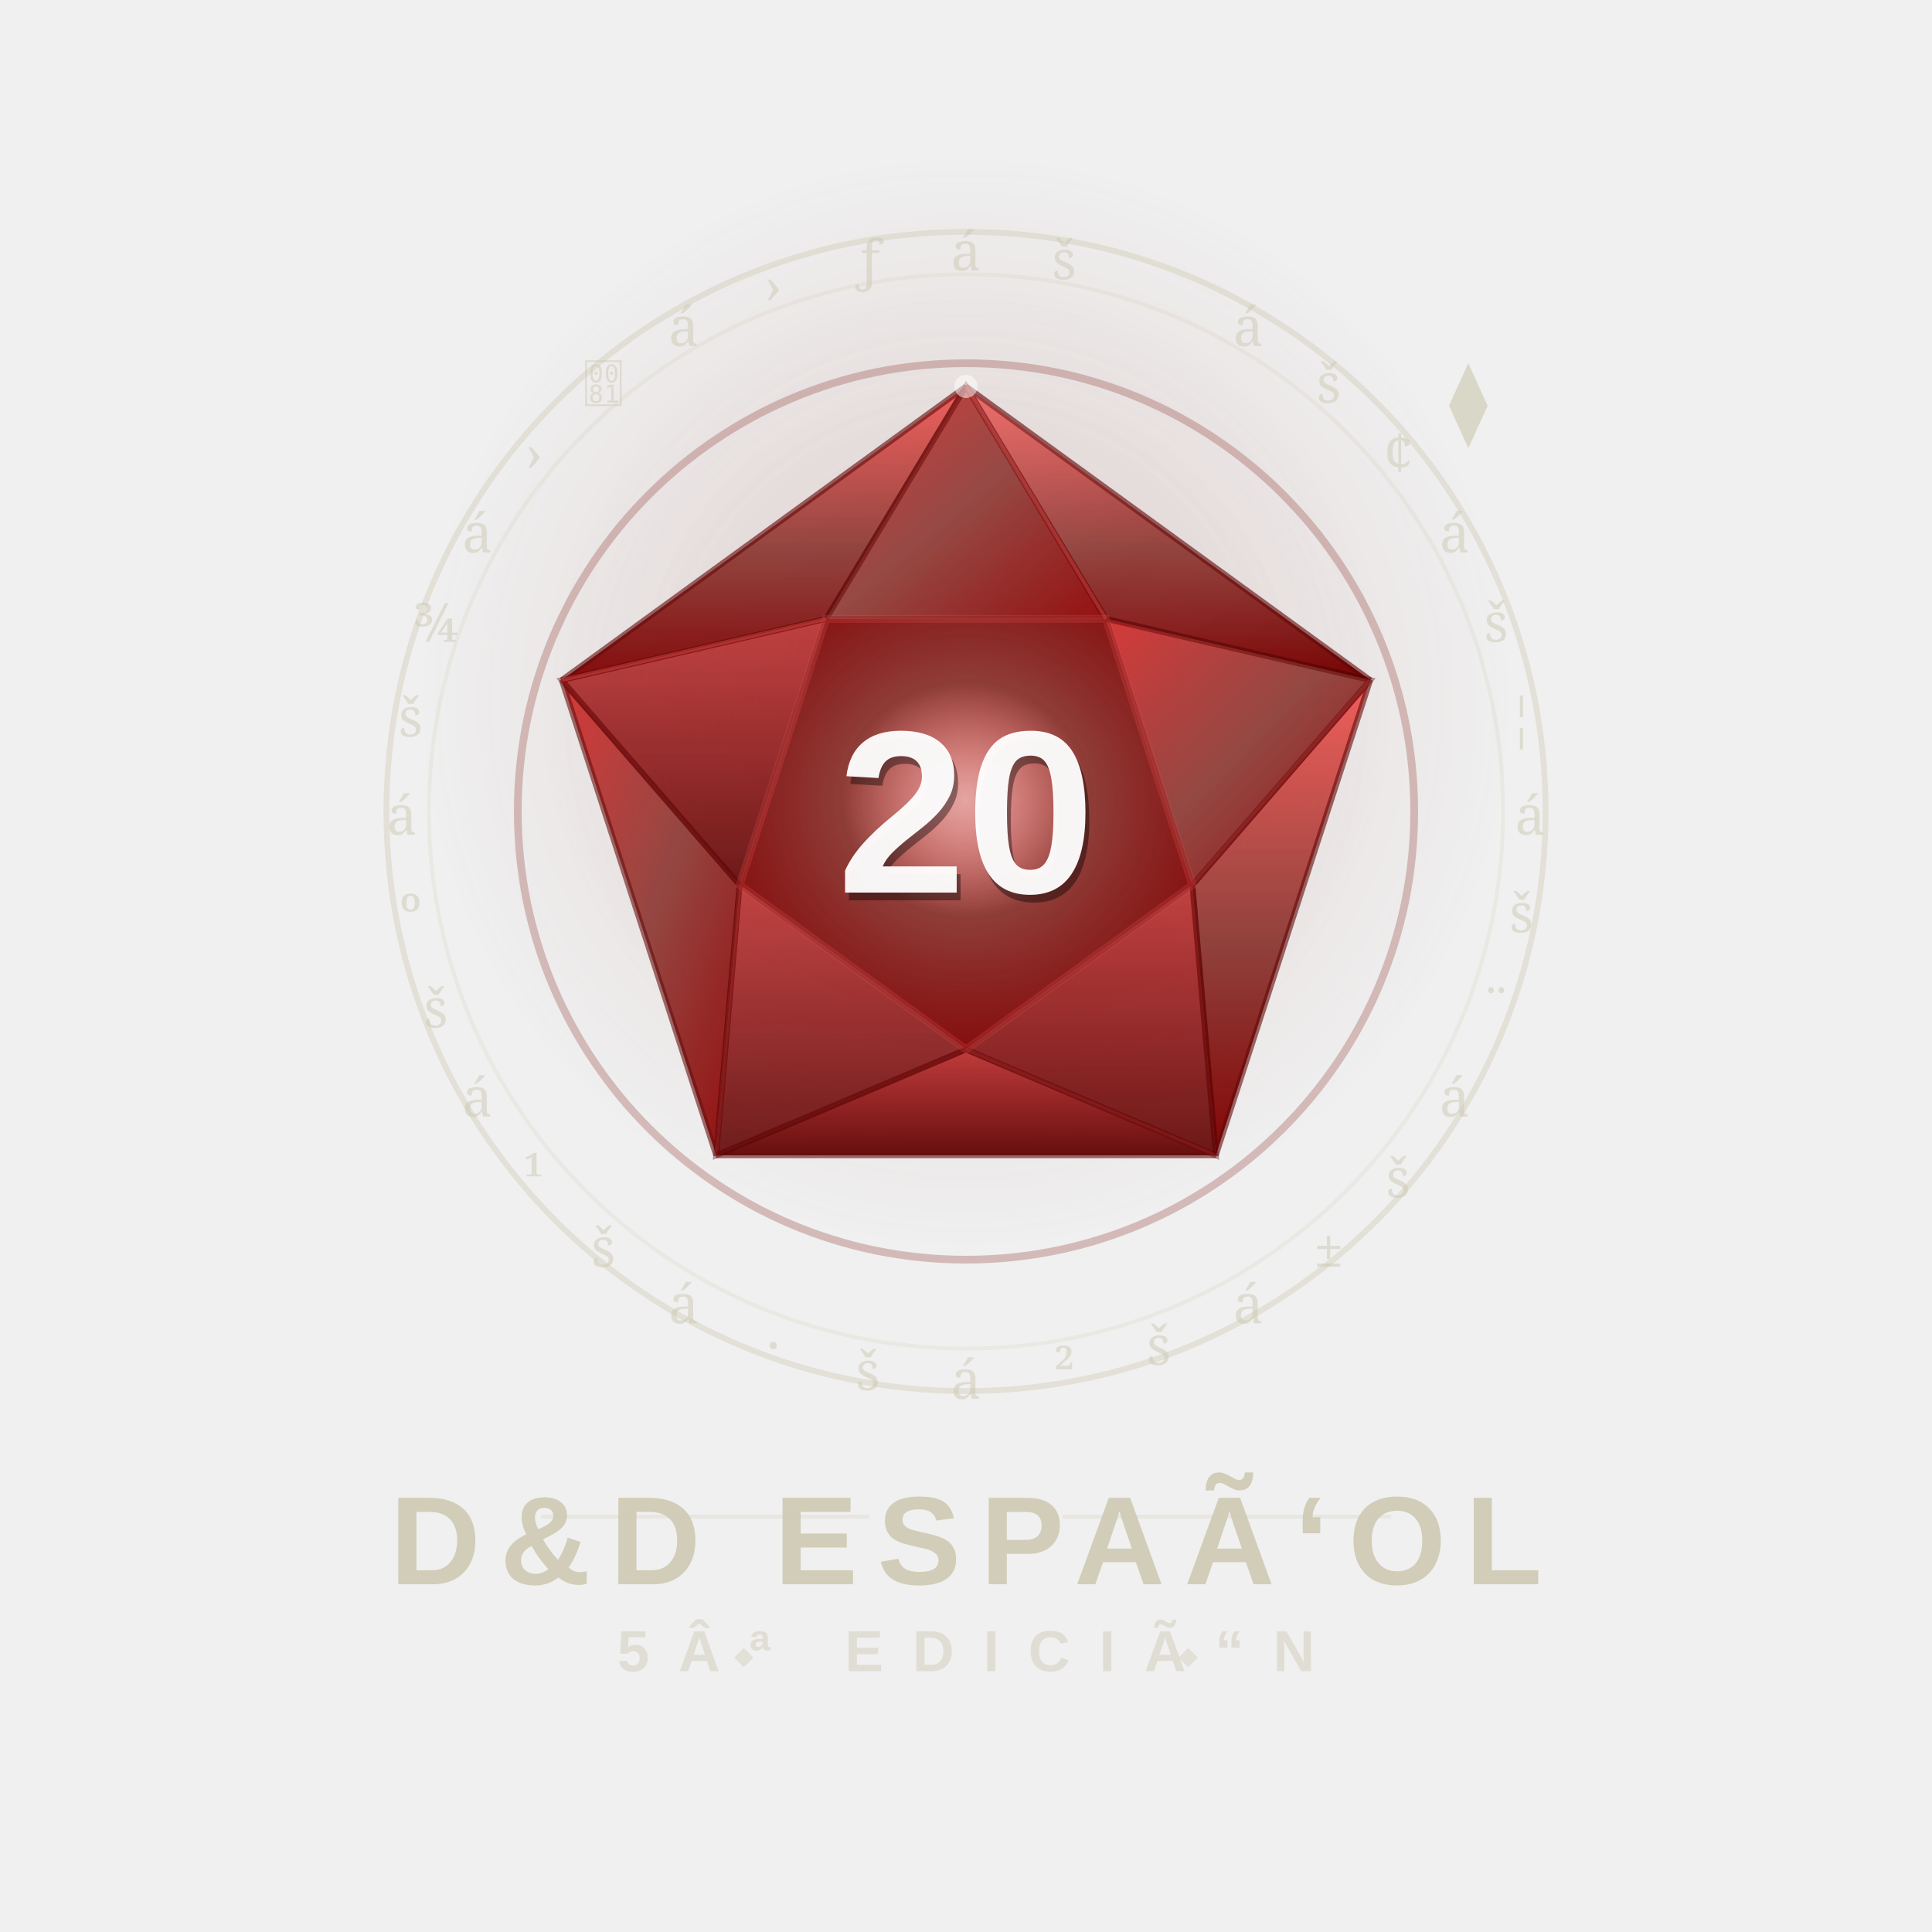
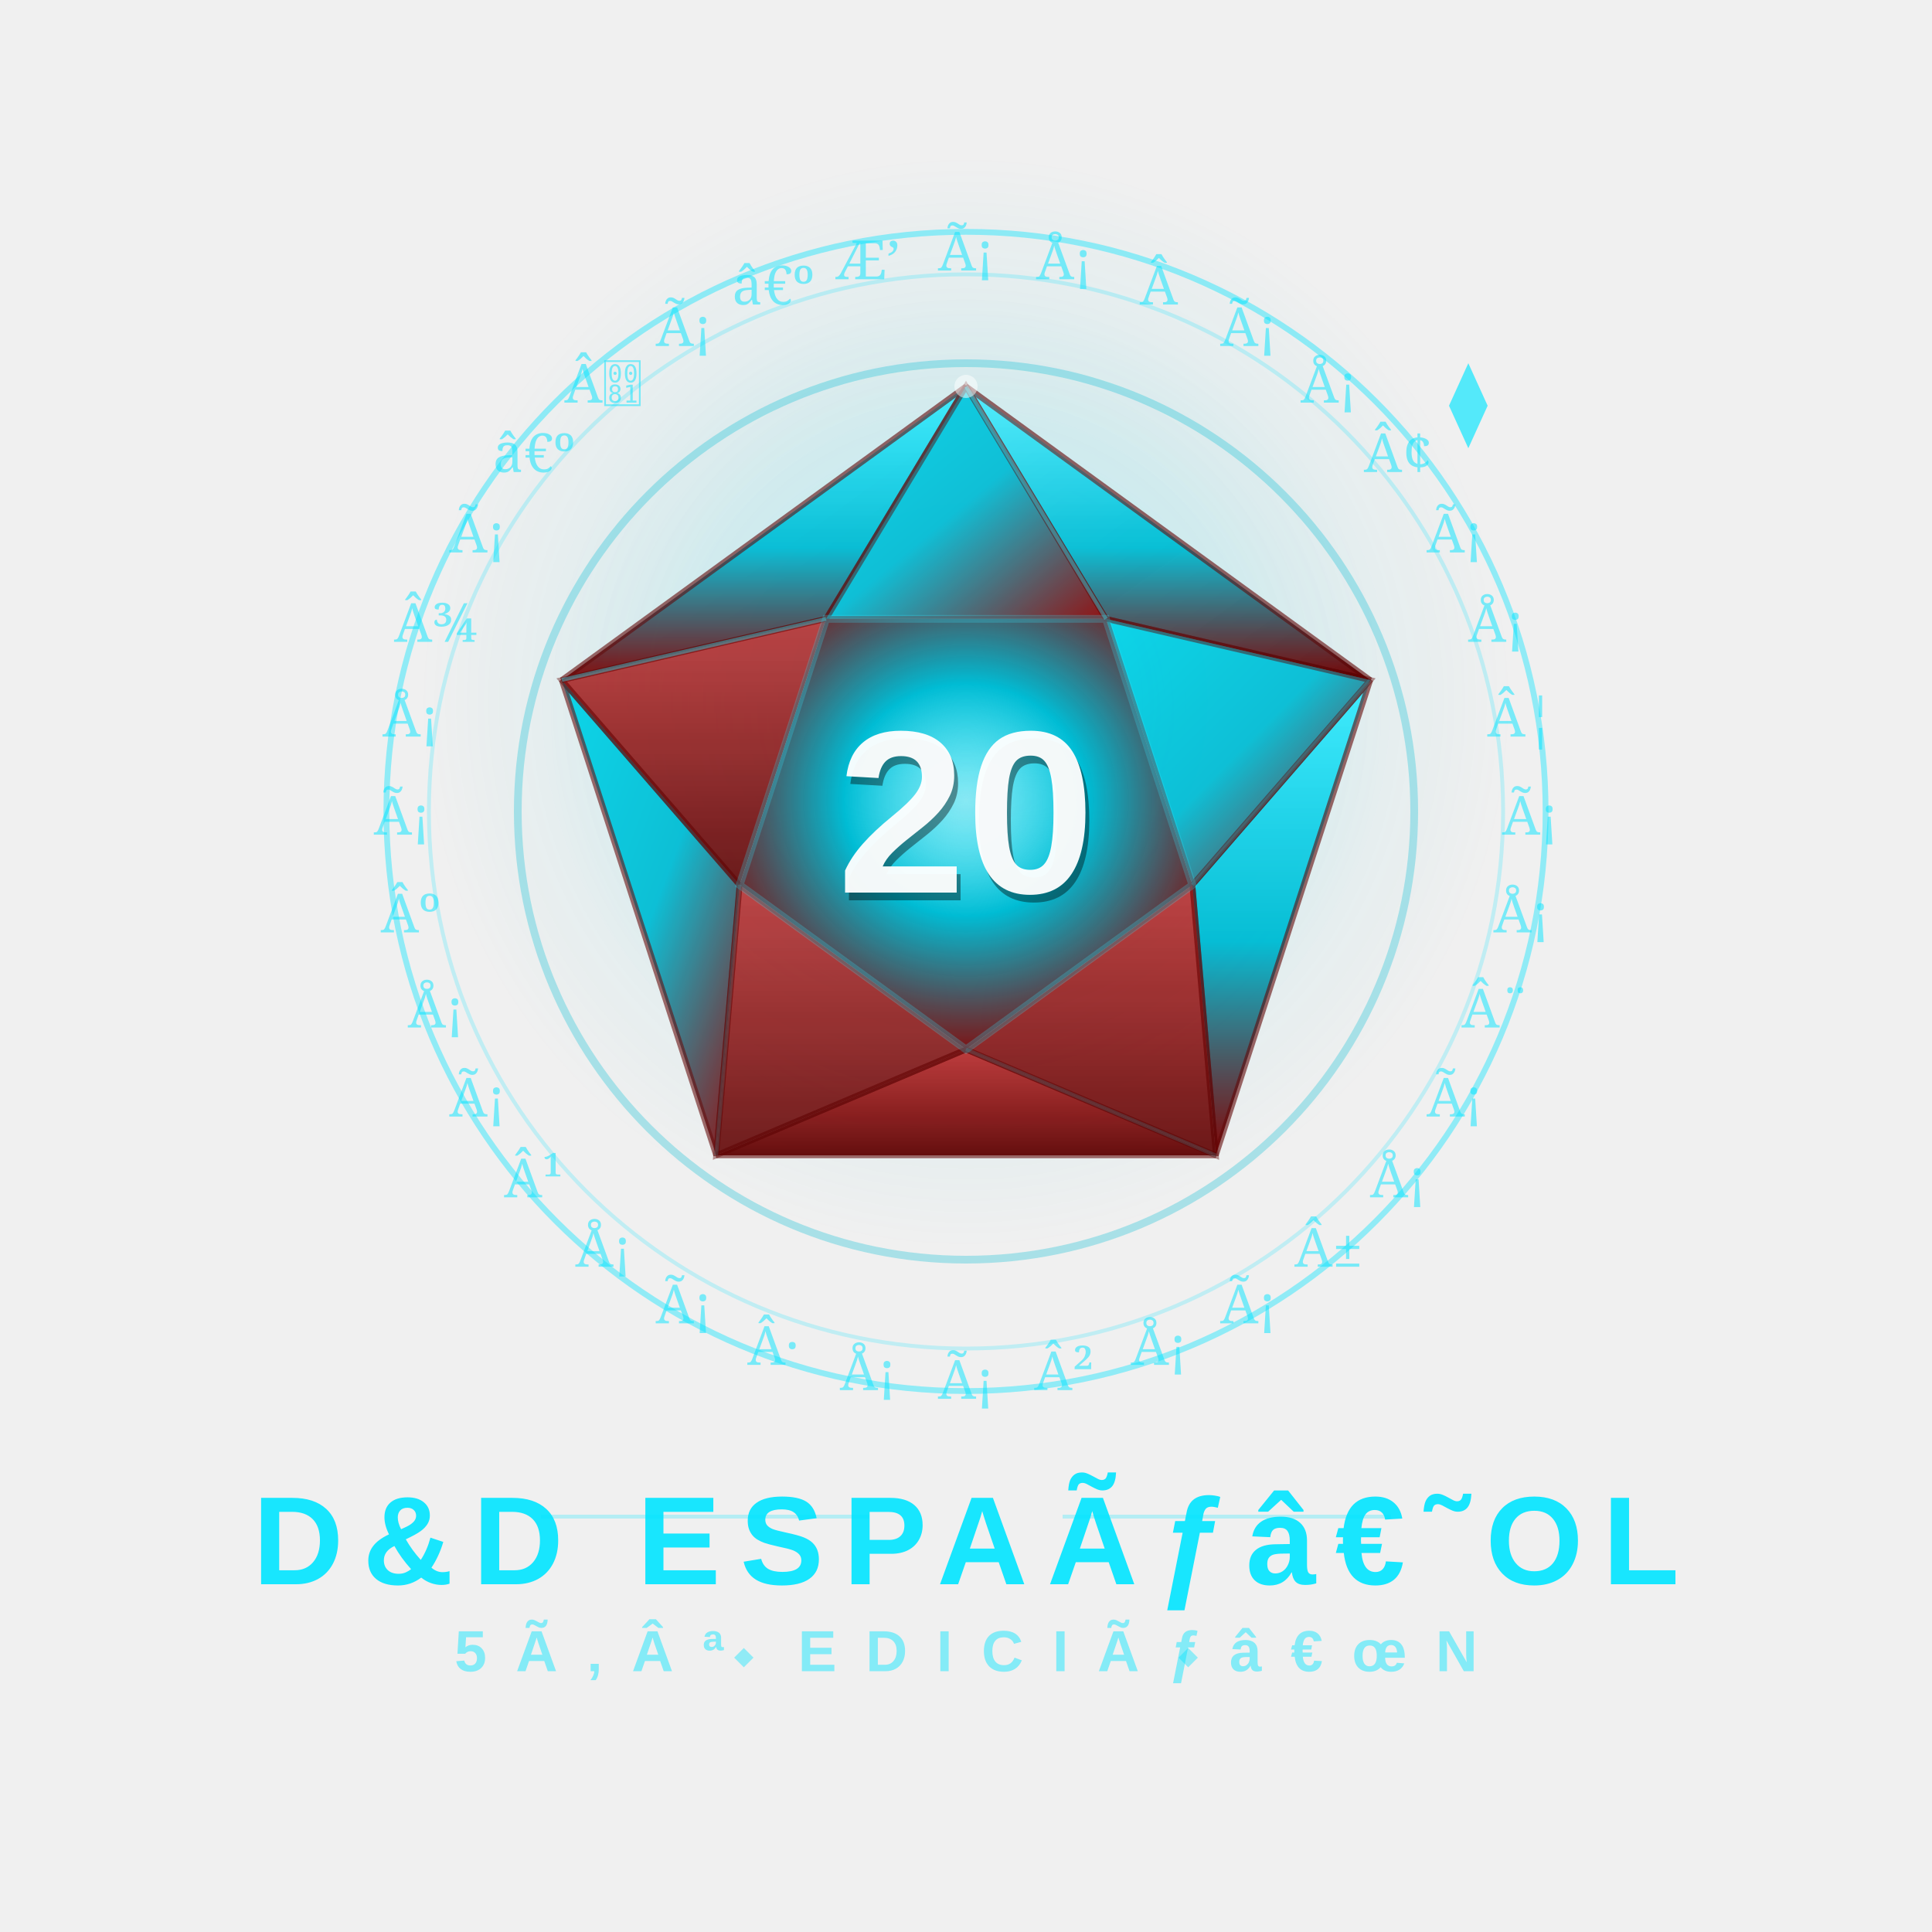
<svg xmlns="http://www.w3.org/2000/svg" width="512" height="512" viewBox="0 0 512 512">
  <defs>
    <radialGradient id="splashBg" cx="50%" cy="40%" r="70%">
-       <stop offset="0%" stop-color="#272519" />
-       <stop offset="100%" stop-color="#17160F" />
+       <stop offset="0%" stop-color="#0B1221" />
+       <stop offset="100%" stop-color="#060A14" />
    </radialGradient>
    <linearGradient id="sFaceHL" x1="50%" y1="0%" x2="50%" y2="100%">
-       <stop offset="0%" stop-color="#ef5350" stop-opacity="0.95" />
-       <stop offset="55%" stop-color="#8f3d38" />
+       <stop offset="0%" stop-color="#33EBFF" stop-opacity="0.95" />
+       <stop offset="55%" stop-color="#00BCD4" />
      <stop offset="100%" stop-color="#7f0000" />
    </linearGradient>
    <linearGradient id="sFaceMain" x1="0%" y1="0%" x2="100%" y2="100%">
-       <stop offset="0%" stop-color="#d32f2f" />
-       <stop offset="50%" stop-color="#8f3d38" />
+       <stop offset="0%" stop-color="#00D4E8" />
+       <stop offset="50%" stop-color="#00BCD4" />
      <stop offset="100%" stop-color="#8e0000" />
    </linearGradient>
    <linearGradient id="sFaceSH" x1="50%" y1="0%" x2="50%" y2="100%">
      <stop offset="0%" stop-color="#b71c1c" stop-opacity="0.9" />
      <stop offset="100%" stop-color="#5d0000" />
    </linearGradient>
    <radialGradient id="sCenterGrad" cx="50%" cy="42%" r="60%">
-       <stop offset="0%" stop-color="#ef5350" stop-opacity="0.35" />
-       <stop offset="45%" stop-color="#8f3d38" />
+       <stop offset="0%" stop-color="#33EBFF" stop-opacity="0.35" />
+       <stop offset="45%" stop-color="#00BCD4" />
      <stop offset="100%" stop-color="#7f0000" stop-opacity="0.95" />
    </radialGradient>
    <linearGradient id="sEdgeShine" x1="0%" y1="0%" x2="100%" y2="100%">
      <stop offset="0%" stop-color="#ffffff" stop-opacity="0.28" />
      <stop offset="50%" stop-color="#ffffff" stop-opacity="0.06" />
      <stop offset="100%" stop-color="#000000" stop-opacity="0.18" />
    </linearGradient>
    <radialGradient id="sOuterGlow" cx="50%" cy="42%" r="40%">
-       <stop offset="0%" stop-color="#8f3d38" stop-opacity="0.2" />
-       <stop offset="100%" stop-color="#8f3d38" stop-opacity="0" />
+       <stop offset="0%" stop-color="#00BCD4" stop-opacity="0.2" />
+       <stop offset="100%" stop-color="#00BCD4" stop-opacity="0" />
    </radialGradient>
    <radialGradient id="sRuneGlow" cx="50%" cy="42%" r="35%">
-       <stop offset="0%" stop-color="#CDC9B2" stop-opacity="0.12" />
-       <stop offset="100%" stop-color="#CDC9B2" stop-opacity="0" />
+       <stop offset="0%" stop-color="#00E5FF" stop-opacity="0.12" />
+       <stop offset="100%" stop-color="#00E5FF" stop-opacity="0" />
    </radialGradient>
  </defs>
  <rect width="512" height="512" fill="transparent" />
  <circle cx="256" cy="215.04" r="179.2" fill="url(#sOuterGlow)" />
  <circle cx="256" cy="215.04" r="158.72" fill="url(#sRuneGlow)" />
-   <circle cx="256" cy="215.04" r="153.6" fill="none" stroke="#CDC9B2" stroke-width="1.536" stroke-opacity="0.4" />
-   <circle cx="256" cy="215.04" r="142.336" fill="none" stroke="#CDC9B2" stroke-width="1.024" stroke-opacity="0.2" />
-   <text x="256.0" y="71.7" text-anchor="middle" font-size="14.336" font-family="serif" fill="#CDC9B2" fill-opacity="0.5">á</text>
-   <text x="282.0" y="74.0" text-anchor="middle" font-size="14.336" font-family="serif" fill="#CDC9B2" fill-opacity="0.5">š</text>
-   <text x="307.1" y="80.7" text-anchor="middle" font-size="14.336" font-family="serif" fill="#CDC9B2" fill-opacity="0.5"> </text>
-   <text x="330.8" y="91.7" text-anchor="middle" font-size="14.336" font-family="serif" fill="#CDC9B2" fill-opacity="0.5">á</text>
-   <text x="352.1" y="106.7" text-anchor="middle" font-size="14.336" font-family="serif" fill="#CDC9B2" fill-opacity="0.5">š</text>
-   <text x="370.5" y="125.1" text-anchor="middle" font-size="14.336" font-family="serif" fill="#CDC9B2" fill-opacity="0.5">¢</text>
-   <text x="385.5" y="146.4" text-anchor="middle" font-size="14.336" font-family="serif" fill="#CDC9B2" fill-opacity="0.5">á</text>
-   <text x="396.5" y="170.1" text-anchor="middle" font-size="14.336" font-family="serif" fill="#CDC9B2" fill-opacity="0.5">š</text>
-   <text x="403.2" y="195.2" text-anchor="middle" font-size="14.336" font-family="serif" fill="#CDC9B2" fill-opacity="0.5">¦</text>
-   <text x="405.5" y="221.2" text-anchor="middle" font-size="14.336" font-family="serif" fill="#CDC9B2" fill-opacity="0.5">á</text>
-   <text x="403.2" y="247.1" text-anchor="middle" font-size="14.336" font-family="serif" fill="#CDC9B2" fill-opacity="0.5">š</text>
-   <text x="396.5" y="272.3" text-anchor="middle" font-size="14.336" font-family="serif" fill="#CDC9B2" fill-opacity="0.5">¨</text>
-   <text x="385.5" y="295.9" text-anchor="middle" font-size="14.336" font-family="serif" fill="#CDC9B2" fill-opacity="0.5">á</text>
-   <text x="370.5" y="317.3" text-anchor="middle" font-size="14.336" font-family="serif" fill="#CDC9B2" fill-opacity="0.5">š</text>
-   <text x="352.1" y="335.7" text-anchor="middle" font-size="14.336" font-family="serif" fill="#CDC9B2" fill-opacity="0.5">±</text>
-   <text x="330.8" y="350.7" text-anchor="middle" font-size="14.336" font-family="serif" fill="#CDC9B2" fill-opacity="0.5">á</text>
-   <text x="307.1" y="361.7" text-anchor="middle" font-size="14.336" font-family="serif" fill="#CDC9B2" fill-opacity="0.5">š</text>
-   <text x="282.0" y="368.4" text-anchor="middle" font-size="14.336" font-family="serif" fill="#CDC9B2" fill-opacity="0.5">²</text>
-   <text x="256.0" y="370.7" text-anchor="middle" font-size="14.336" font-family="serif" fill="#CDC9B2" fill-opacity="0.5">á</text>
-   <text x="230.0" y="368.4" text-anchor="middle" font-size="14.336" font-family="serif" fill="#CDC9B2" fill-opacity="0.5">š</text>
-   <text x="204.9" y="361.7" text-anchor="middle" font-size="14.336" font-family="serif" fill="#CDC9B2" fill-opacity="0.5">·</text>
-   <text x="181.2" y="350.7" text-anchor="middle" font-size="14.336" font-family="serif" fill="#CDC9B2" fill-opacity="0.5">á</text>
-   <text x="159.9" y="335.7" text-anchor="middle" font-size="14.336" font-family="serif" fill="#CDC9B2" fill-opacity="0.5">š</text>
-   <text x="141.5" y="317.3" text-anchor="middle" font-size="14.336" font-family="serif" fill="#CDC9B2" fill-opacity="0.5">¹</text>
-   <text x="126.5" y="295.9" text-anchor="middle" font-size="14.336" font-family="serif" fill="#CDC9B2" fill-opacity="0.5">á</text>
-   <text x="115.5" y="272.3" text-anchor="middle" font-size="14.336" font-family="serif" fill="#CDC9B2" fill-opacity="0.5">š</text>
-   <text x="108.8" y="247.1" text-anchor="middle" font-size="14.336" font-family="serif" fill="#CDC9B2" fill-opacity="0.5">º</text>
-   <text x="106.5" y="221.2" text-anchor="middle" font-size="14.336" font-family="serif" fill="#CDC9B2" fill-opacity="0.5">á</text>
-   <text x="108.8" y="195.2" text-anchor="middle" font-size="14.336" font-family="serif" fill="#CDC9B2" fill-opacity="0.5">š</text>
-   <text x="115.5" y="170.1" text-anchor="middle" font-size="14.336" font-family="serif" fill="#CDC9B2" fill-opacity="0.5">¾</text>
-   <text x="126.5" y="146.4" text-anchor="middle" font-size="14.336" font-family="serif" fill="#CDC9B2" fill-opacity="0.5">á</text>
-   <text x="141.5" y="125.1" text-anchor="middle" font-size="14.336" font-family="serif" fill="#CDC9B2" fill-opacity="0.5">›</text>
-   <text x="159.9" y="106.7" text-anchor="middle" font-size="14.336" font-family="serif" fill="#CDC9B2" fill-opacity="0.5"></text>
-   <text x="181.2" y="91.7" text-anchor="middle" font-size="14.336" font-family="serif" fill="#CDC9B2" fill-opacity="0.5">á</text>
-   <text x="204.9" y="80.7" text-anchor="middle" font-size="14.336" font-family="serif" fill="#CDC9B2" fill-opacity="0.5">›</text>
-   <text x="230.0" y="74.0" text-anchor="middle" font-size="14.336" font-family="serif" fill="#CDC9B2" fill-opacity="0.5">ƒ</text>
-   <circle cx="256" cy="215.04" r="118.784" fill="none" stroke="#8f3d38" stroke-width="2.048" stroke-opacity="0.3" />
+   <circle cx="256" cy="215.04" r="153.6" fill="none" stroke="#00E5FF" stroke-width="1.536" stroke-opacity="0.4" />
+   <circle cx="256" cy="215.04" r="142.336" fill="none" stroke="#00E5FF" stroke-width="1.024" stroke-opacity="0.2" />
+   <text x="256.0" y="71.7" text-anchor="middle" font-size="14.336" font-family="serif" fill="#00E5FF" fill-opacity="0.5">Ã¡</text>
+   <text x="282.0" y="74.0" text-anchor="middle" font-size="14.336" font-family="serif" fill="#00E5FF" fill-opacity="0.5">Å¡</text>
+   <text x="307.1" y="80.7" text-anchor="middle" font-size="14.336" font-family="serif" fill="#00E5FF" fill-opacity="0.5">Â </text>
+   <text x="330.8" y="91.7" text-anchor="middle" font-size="14.336" font-family="serif" fill="#00E5FF" fill-opacity="0.5">Ã¡</text>
+   <text x="352.1" y="106.7" text-anchor="middle" font-size="14.336" font-family="serif" fill="#00E5FF" fill-opacity="0.5">Å¡</text>
+   <text x="370.5" y="125.1" text-anchor="middle" font-size="14.336" font-family="serif" fill="#00E5FF" fill-opacity="0.5">Â¢</text>
+   <text x="385.5" y="146.4" text-anchor="middle" font-size="14.336" font-family="serif" fill="#00E5FF" fill-opacity="0.5">Ã¡</text>
+   <text x="396.5" y="170.1" text-anchor="middle" font-size="14.336" font-family="serif" fill="#00E5FF" fill-opacity="0.5">Å¡</text>
+   <text x="403.2" y="195.2" text-anchor="middle" font-size="14.336" font-family="serif" fill="#00E5FF" fill-opacity="0.5">Â¦</text>
+   <text x="405.5" y="221.2" text-anchor="middle" font-size="14.336" font-family="serif" fill="#00E5FF" fill-opacity="0.5">Ã¡</text>
+   <text x="403.2" y="247.1" text-anchor="middle" font-size="14.336" font-family="serif" fill="#00E5FF" fill-opacity="0.5">Å¡</text>
+   <text x="396.5" y="272.3" text-anchor="middle" font-size="14.336" font-family="serif" fill="#00E5FF" fill-opacity="0.5">Â¨</text>
+   <text x="385.5" y="295.9" text-anchor="middle" font-size="14.336" font-family="serif" fill="#00E5FF" fill-opacity="0.5">Ã¡</text>
+   <text x="370.5" y="317.3" text-anchor="middle" font-size="14.336" font-family="serif" fill="#00E5FF" fill-opacity="0.5">Å¡</text>
+   <text x="352.1" y="335.7" text-anchor="middle" font-size="14.336" font-family="serif" fill="#00E5FF" fill-opacity="0.5">Â±</text>
+   <text x="330.8" y="350.7" text-anchor="middle" font-size="14.336" font-family="serif" fill="#00E5FF" fill-opacity="0.5">Ã¡</text>
+   <text x="307.1" y="361.7" text-anchor="middle" font-size="14.336" font-family="serif" fill="#00E5FF" fill-opacity="0.5">Å¡</text>
+   <text x="282.0" y="368.4" text-anchor="middle" font-size="14.336" font-family="serif" fill="#00E5FF" fill-opacity="0.5">Â²</text>
+   <text x="256.0" y="370.7" text-anchor="middle" font-size="14.336" font-family="serif" fill="#00E5FF" fill-opacity="0.5">Ã¡</text>
+   <text x="230.0" y="368.4" text-anchor="middle" font-size="14.336" font-family="serif" fill="#00E5FF" fill-opacity="0.5">Å¡</text>
+   <text x="204.9" y="361.7" text-anchor="middle" font-size="14.336" font-family="serif" fill="#00E5FF" fill-opacity="0.5">Â·</text>
+   <text x="181.2" y="350.7" text-anchor="middle" font-size="14.336" font-family="serif" fill="#00E5FF" fill-opacity="0.5">Ã¡</text>
+   <text x="159.9" y="335.7" text-anchor="middle" font-size="14.336" font-family="serif" fill="#00E5FF" fill-opacity="0.5">Å¡</text>
+   <text x="141.5" y="317.3" text-anchor="middle" font-size="14.336" font-family="serif" fill="#00E5FF" fill-opacity="0.5">Â¹</text>
+   <text x="126.5" y="295.9" text-anchor="middle" font-size="14.336" font-family="serif" fill="#00E5FF" fill-opacity="0.5">Ã¡</text>
+   <text x="115.5" y="272.3" text-anchor="middle" font-size="14.336" font-family="serif" fill="#00E5FF" fill-opacity="0.5">Å¡</text>
+   <text x="108.8" y="247.1" text-anchor="middle" font-size="14.336" font-family="serif" fill="#00E5FF" fill-opacity="0.5">Âº</text>
+   <text x="106.5" y="221.2" text-anchor="middle" font-size="14.336" font-family="serif" fill="#00E5FF" fill-opacity="0.5">Ã¡</text>
+   <text x="108.8" y="195.2" text-anchor="middle" font-size="14.336" font-family="serif" fill="#00E5FF" fill-opacity="0.5">Å¡</text>
+   <text x="115.5" y="170.1" text-anchor="middle" font-size="14.336" font-family="serif" fill="#00E5FF" fill-opacity="0.5">Â¾</text>
+   <text x="126.5" y="146.4" text-anchor="middle" font-size="14.336" font-family="serif" fill="#00E5FF" fill-opacity="0.5">Ã¡</text>
+   <text x="141.5" y="125.1" text-anchor="middle" font-size="14.336" font-family="serif" fill="#00E5FF" fill-opacity="0.5">â€º</text>
+   <text x="159.9" y="106.7" text-anchor="middle" font-size="14.336" font-family="serif" fill="#00E5FF" fill-opacity="0.5">Â</text>
+   <text x="181.2" y="91.7" text-anchor="middle" font-size="14.336" font-family="serif" fill="#00E5FF" fill-opacity="0.5">Ã¡</text>
+   <text x="204.9" y="80.7" text-anchor="middle" font-size="14.336" font-family="serif" fill="#00E5FF" fill-opacity="0.5">â€º</text>
+   <text x="230.0" y="74.0" text-anchor="middle" font-size="14.336" font-family="serif" fill="#00E5FF" fill-opacity="0.5">Æ’</text>
+   <circle cx="256" cy="215.04" r="118.784" fill="none" stroke="#00BCD4" stroke-width="2.048" stroke-opacity="0.3" />
  <polygon points="256.00,102.40 363.13,180.23 293.08,164.01" fill="url(#sFaceHL)" stroke="#5d0000" stroke-width="1.536" stroke-opacity="0.6" opacity="0.99" />
  <polygon points="363.13,180.23 322.21,306.17 315.99,234.53" fill="url(#sFaceHL)" stroke="#5d0000" stroke-width="1.536" stroke-opacity="0.6" opacity="0.97" />
  <polygon points="322.21,306.17 189.79,306.17 256.00,278.12" fill="url(#sFaceSH)" stroke="#5d0000" stroke-width="1.536" stroke-opacity="0.6" opacity="0.94" />
  <polygon points="189.79,306.17 148.87,180.23 196.01,234.53" fill="url(#sFaceMain)" stroke="#5d0000" stroke-width="1.536" stroke-opacity="0.6" opacity="0.94" />
  <polygon points="148.87,180.23 256.00,102.40 218.92,164.01" fill="url(#sFaceHL)" stroke="#5d0000" stroke-width="1.536" stroke-opacity="0.6" opacity="0.97" />
  <polygon points="293.08,164.01 315.99,234.53 363.13,180.23" fill="url(#sFaceMain)" stroke="#5d0000" stroke-width="1.536" stroke-opacity="0.45" opacity="0.93" />
  <polygon points="315.99,234.53 256.00,278.12 322.21,306.17" fill="url(#sFaceSH)" stroke="#5d0000" stroke-width="1.536" stroke-opacity="0.45" opacity="0.90" />
  <polygon points="256.00,278.12 196.01,234.53 189.79,306.17" fill="url(#sFaceSH)" stroke="#5d0000" stroke-width="1.536" stroke-opacity="0.45" opacity="0.88" />
  <polygon points="196.01,234.53 218.92,164.01 148.87,180.23" fill="url(#sFaceSH)" stroke="#5d0000" stroke-width="1.536" stroke-opacity="0.45" opacity="0.89" />
  <polygon points="218.92,164.01 293.08,164.01 256.00,102.40" fill="url(#sFaceMain)" stroke="#5d0000" stroke-width="1.536" stroke-opacity="0.45" opacity="0.92" />
-   <polygon points="293.08,164.01 315.99,234.53 256.00,278.12 196.01,234.53 218.92,164.01" fill="url(#sCenterGrad)" stroke="#ef5350" stroke-width="2.048" stroke-opacity="0.25" />
+   <polygon points="293.08,164.01 315.99,234.53 256.00,278.12 196.01,234.53 218.92,164.01" fill="url(#sCenterGrad)" stroke="#33EBFF" stroke-width="2.048" stroke-opacity="0.25" />
  <polygon points="256.00,102.40 363.13,180.23 293.08,164.01" fill="url(#sEdgeShine)" opacity="0.45" />
  <polygon points="148.87,180.23 256.00,102.40 218.92,164.01" fill="url(#sEdgeShine)" opacity="0.3" />
-   <line x1="256.0" y1="102.4" x2="293.1" y2="164.0" stroke="#ef5350" stroke-width="1.024" stroke-opacity="0.4" />
-   <line x1="363.1" y1="180.2" x2="316.0" y2="234.5" stroke="#ef5350" stroke-width="1.024" stroke-opacity="0.15" />
-   <line x1="322.2" y1="306.2" x2="256.0" y2="278.1" stroke="#ef5350" stroke-width="1.024" stroke-opacity="0.15" />
-   <line x1="189.8" y1="306.2" x2="196.0" y2="234.5" stroke="#ef5350" stroke-width="1.024" stroke-opacity="0.15" />
-   <line x1="148.9" y1="180.2" x2="218.9" y2="164.0" stroke="#ef5350" stroke-width="1.024" stroke-opacity="0.4" />
+   <line x1="256.0" y1="102.4" x2="293.1" y2="164.0" stroke="#33EBFF" stroke-width="1.024" stroke-opacity="0.4" />
+   <line x1="363.1" y1="180.2" x2="316.0" y2="234.5" stroke="#33EBFF" stroke-width="1.024" stroke-opacity="0.15" />
+   <line x1="322.2" y1="306.2" x2="256.0" y2="278.1" stroke="#33EBFF" stroke-width="1.024" stroke-opacity="0.15" />
+   <line x1="189.8" y1="306.2" x2="196.0" y2="234.5" stroke="#33EBFF" stroke-width="1.024" stroke-opacity="0.15" />
+   <line x1="148.9" y1="180.2" x2="218.9" y2="164.0" stroke="#33EBFF" stroke-width="1.024" stroke-opacity="0.4" />
  <text x="257.024" y="238.592" text-anchor="middle" font-size="61.44" font-weight="900" font-family="Arial, Helvetica, sans-serif" fill="#000000" fill-opacity="0.4">20</text>
  <text x="256" y="236.544" text-anchor="middle" font-size="61.44" font-weight="900" font-family="Arial, Helvetica, sans-serif" fill="#ffffff" fill-opacity="0.95">20</text>
  <circle cx="256.0" cy="102.4" r="3.072" fill="#ffffff" fill-opacity="0.5" />
-   <text x="256" y="419.84" text-anchor="middle" font-size="33.28" font-weight="900" font-family="Arial, Helvetica, sans-serif" fill="#CDC9B2" fill-opacity="0.9" letter-spacing="5.12">D&amp;D ESPAÃ‘OL</text>
-   <text x="256" y="442.88" text-anchor="middle" font-size="15.36" font-weight="700" font-family="Arial, Helvetica, sans-serif" fill="#CDC9B2" fill-opacity="0.45" letter-spacing="7.68">5Âª EDICIÃ“N</text>
-   <line x1="143.36" y1="401.92" x2="230.4" y2="401.92" stroke="#CDC9B2" stroke-width="1.024" stroke-opacity="0.25" />
-   <line x1="281.6" y1="401.92" x2="368.64" y2="401.92" stroke="#CDC9B2" stroke-width="1.024" stroke-opacity="0.25" />
-   <polygon points="194.56,439.296 197.12,436.736 199.68,439.296 197.12,441.856" fill="#CDC9B2" fill-opacity="0.4" />
-   <polygon points="317.44,439.296 314.88,436.736 312.32,439.296 314.88,441.856" fill="#CDC9B2" fill-opacity="0.4" />
-   <polygon points="384,107.52 389.12,96.256 394.24,107.52 389.12,118.784" fill="#CDC9B2" fill-opacity="0.65" />
+   <text x="256" y="419.84" text-anchor="middle" font-size="33.28" font-weight="900" font-family="Arial, Helvetica, sans-serif" fill="#00E5FF" fill-opacity="0.9" letter-spacing="5.12">D&amp;D ESPAÃƒâ€˜OL</text>
+   <text x="256" y="442.88" text-anchor="middle" font-size="15.36" font-weight="700" font-family="Arial, Helvetica, sans-serif" fill="#00E5FF" fill-opacity="0.45" letter-spacing="7.68">5Ã‚Âª EDICIÃƒâ€œN</text>
+   <line x1="143.36" y1="401.92" x2="230.4" y2="401.92" stroke="#00E5FF" stroke-width="1.024" stroke-opacity="0.25" />
+   <line x1="281.6" y1="401.92" x2="368.64" y2="401.92" stroke="#00E5FF" stroke-width="1.024" stroke-opacity="0.25" />
+   <polygon points="194.56,439.296 197.12,436.736 199.68,439.296 197.12,441.856" fill="#00E5FF" fill-opacity="0.4" />
+   <polygon points="317.44,439.296 314.88,436.736 312.32,439.296 314.88,441.856" fill="#00E5FF" fill-opacity="0.4" />
+   <polygon points="384,107.52 389.12,96.256 394.24,107.52 389.12,118.784" fill="#00E5FF" fill-opacity="0.65" />
</svg>
